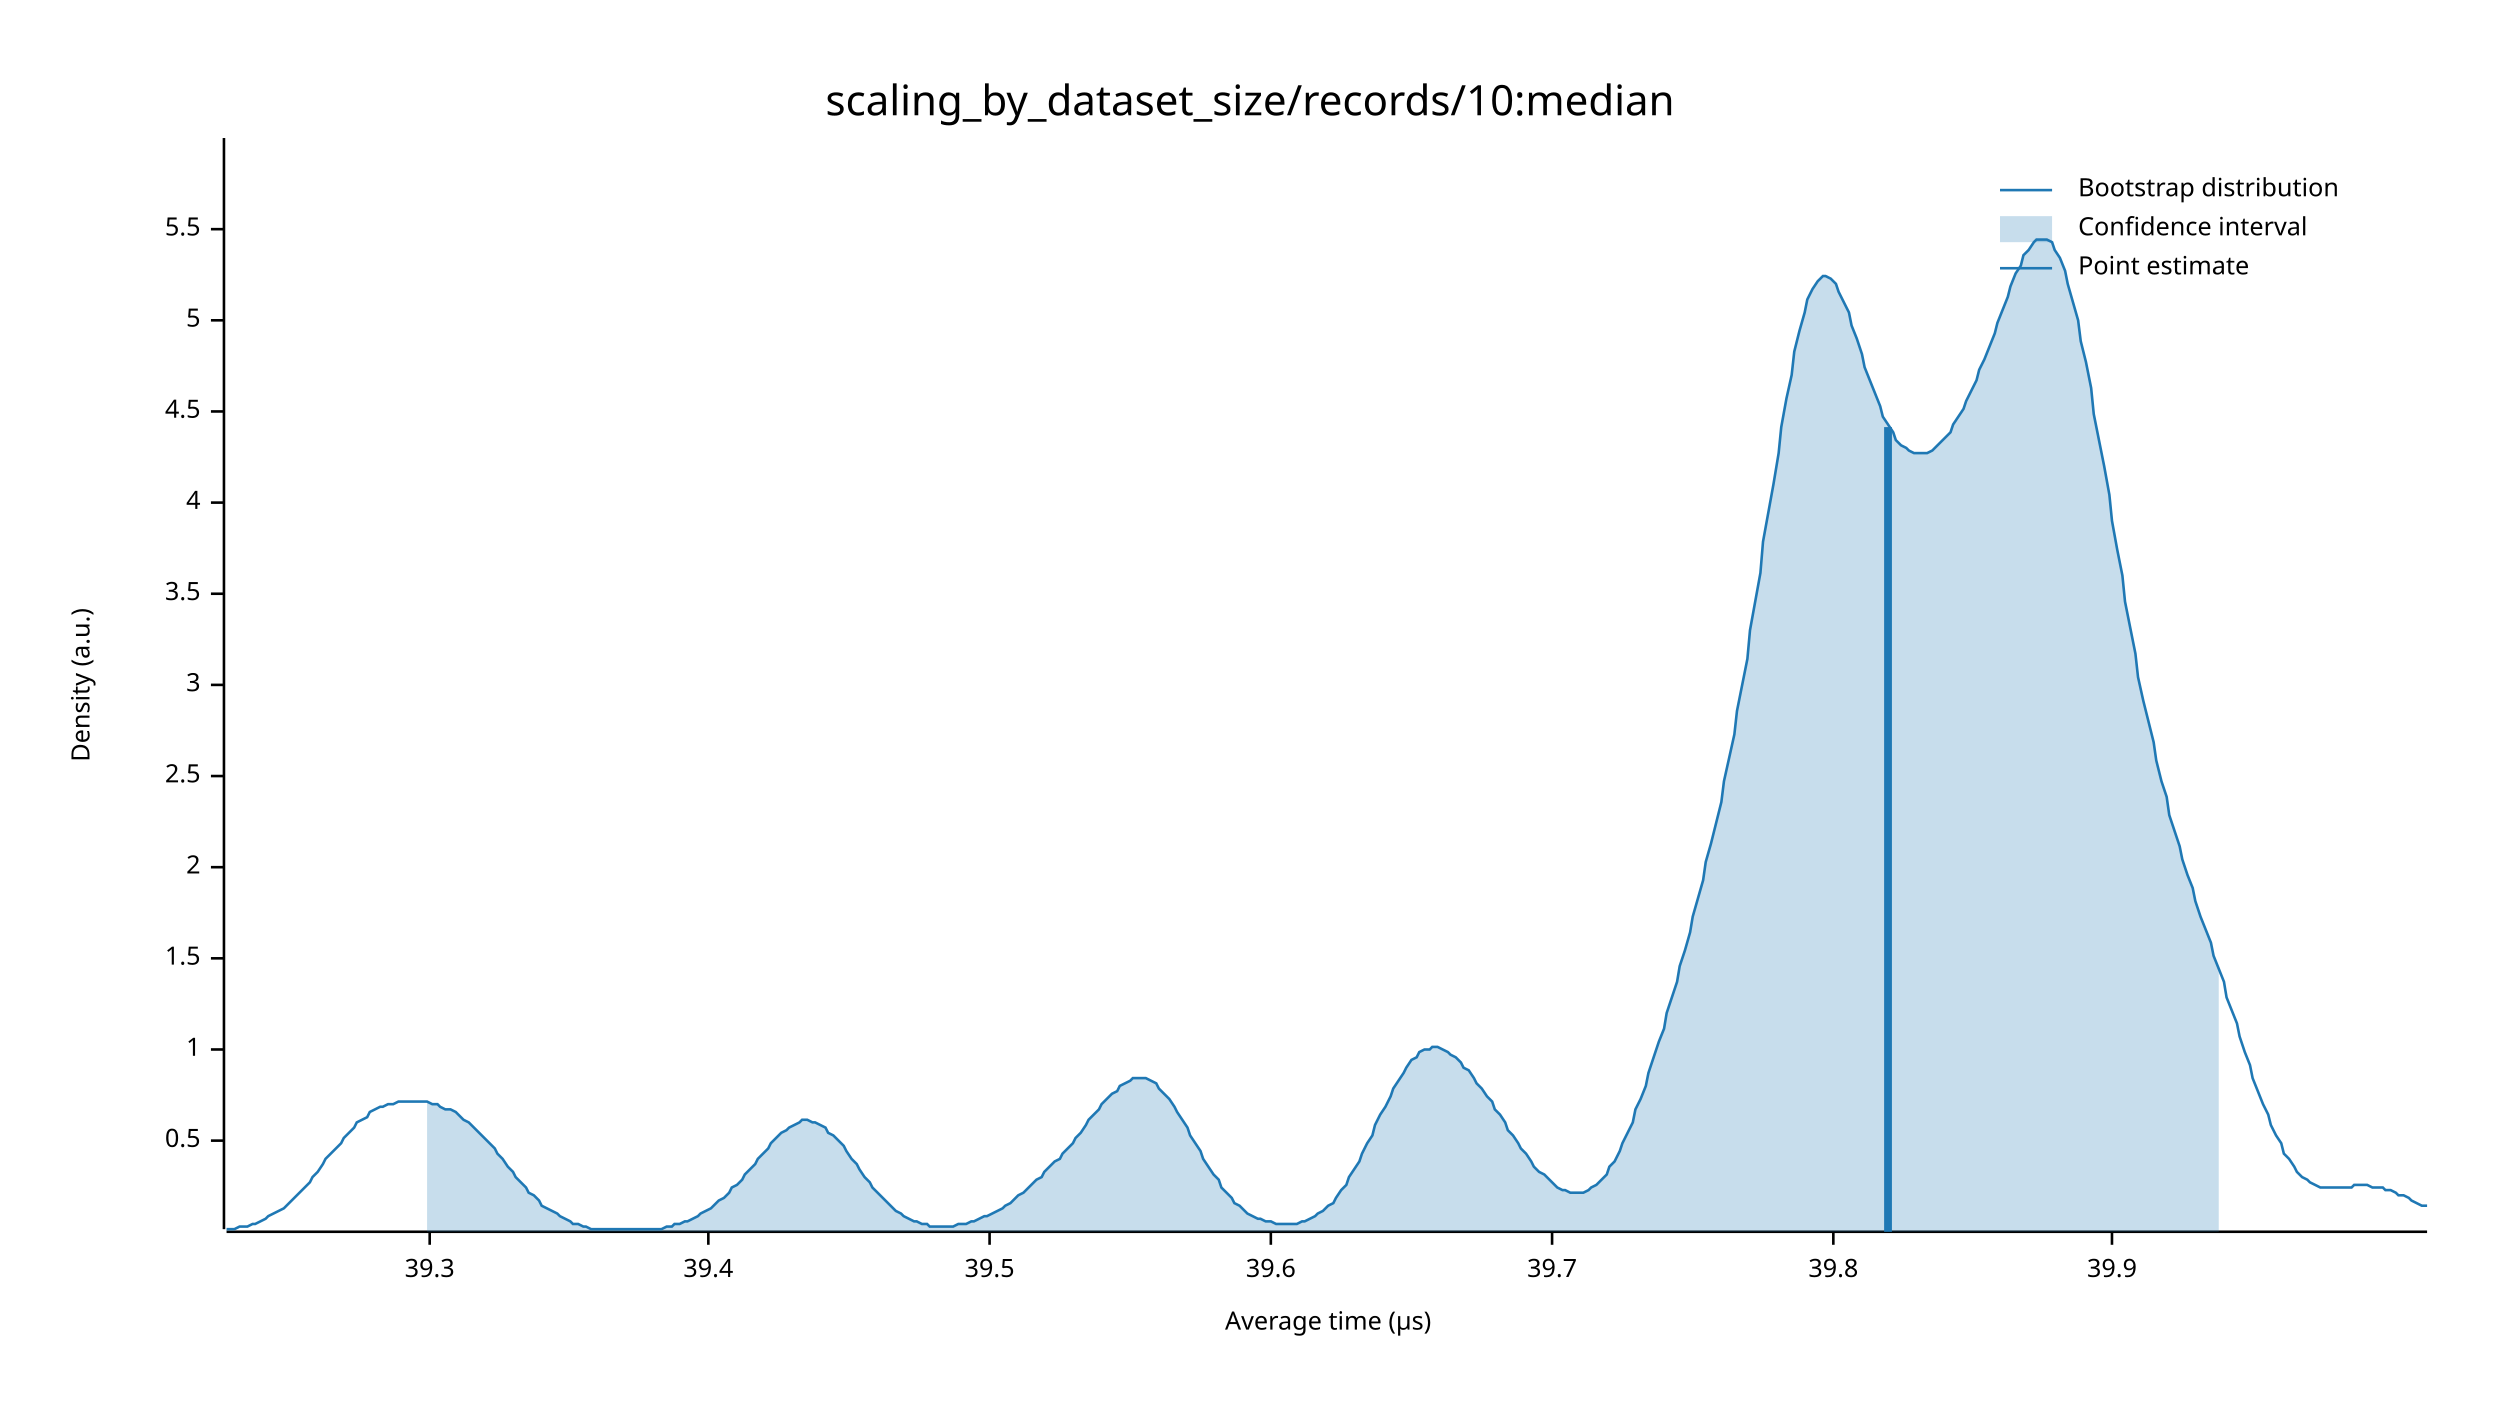
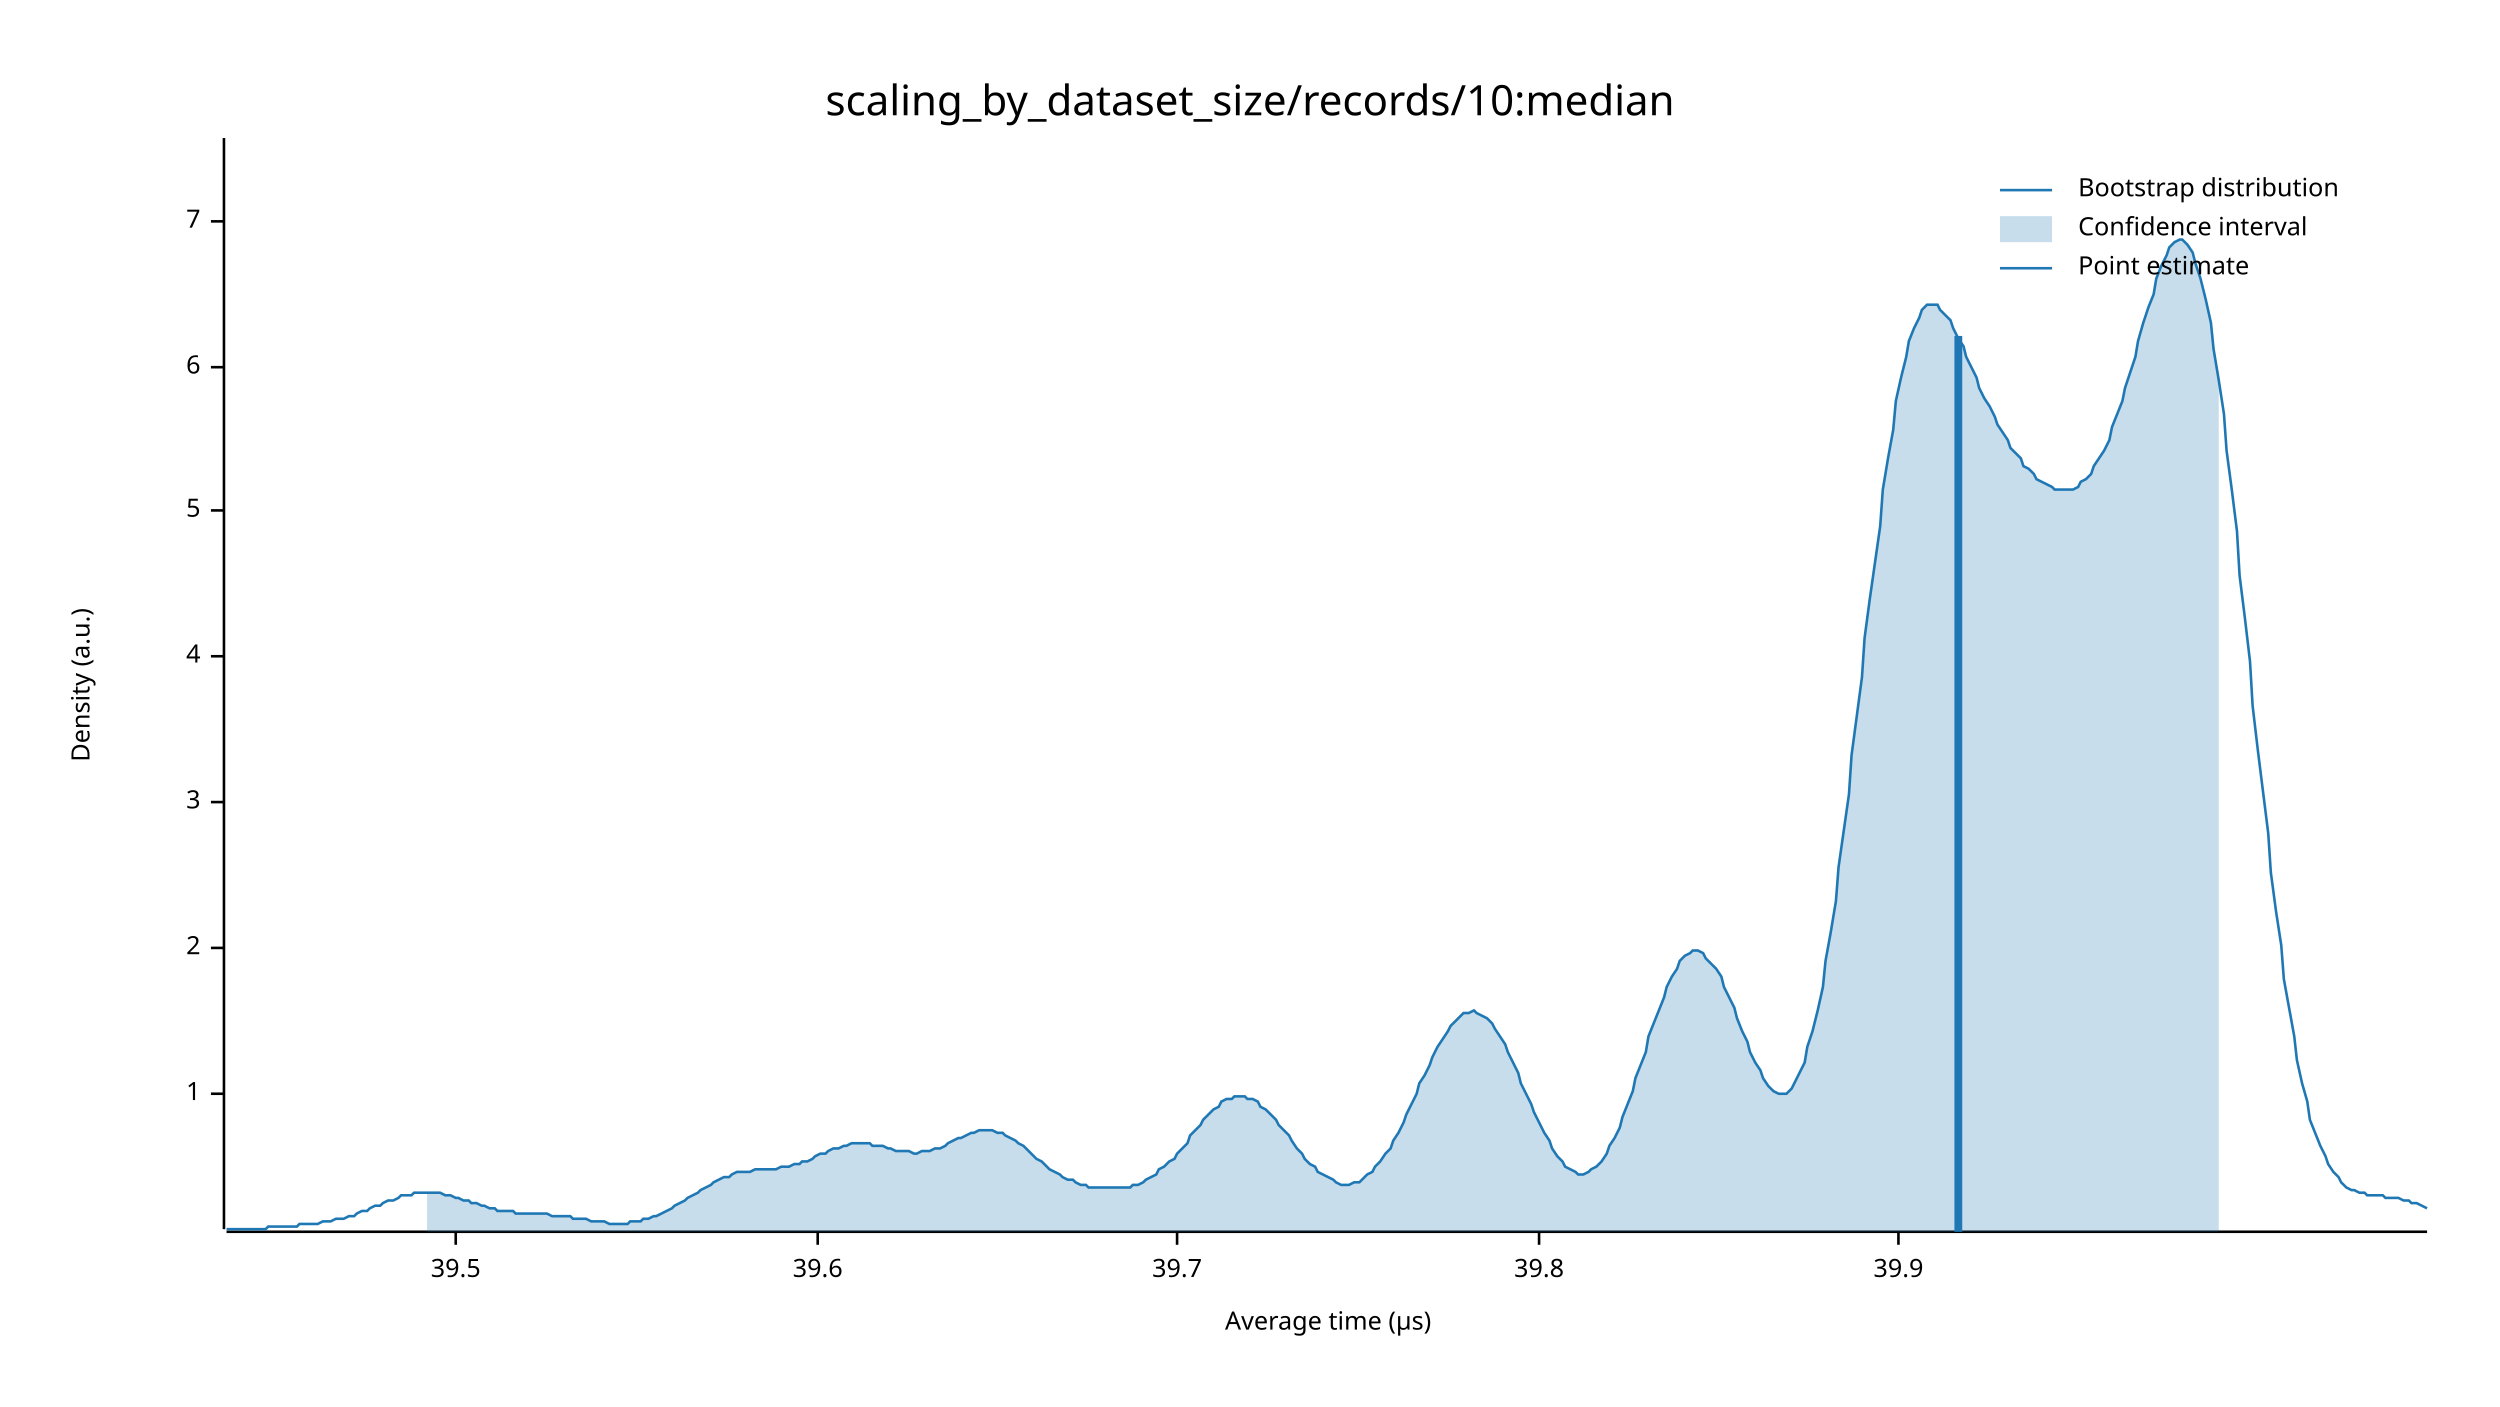
<svg xmlns="http://www.w3.org/2000/svg" width="960" height="540" viewBox="0 0 960 540">
  <text x="480" y="32" dy="0.76em" text-anchor="middle" font-family="sans-serif" font-size="16.129" opacity="1" fill="#000000">
scaling_by_dataset_size/records/10:median
</text>
  <text x="27" y="263" dy="0.76em" text-anchor="middle" font-family="sans-serif" font-size="9.677" opacity="1" fill="#000000" transform="rotate(270, 27, 263)">
Density (a.u.)
</text>
  <text x="510" y="513" dy="-0.5ex" text-anchor="middle" font-family="sans-serif" font-size="9.677" opacity="1" fill="#000000">
Average time (µs)
</text>
  <polyline fill="none" opacity="1" stroke="#000000" stroke-width="1" points="86,53 86,472 " />
-   <text x="77" y="438" dy="0.5ex" text-anchor="end" font-family="sans-serif" font-size="9.677" opacity="1" fill="#000000">
- 0.5
- </text>
-   <polyline fill="none" opacity="1" stroke="#000000" stroke-width="1" points="81,438 86,438 " />
-   <text x="77" y="403" dy="0.5ex" text-anchor="end" font-family="sans-serif" font-size="9.677" opacity="1" fill="#000000">
+   <text x="77" y="420" dy="0.5ex" text-anchor="end" font-family="sans-serif" font-size="9.677" opacity="1" fill="#000000">
1
</text>
-   <polyline fill="none" opacity="1" stroke="#000000" stroke-width="1" points="81,403 86,403 " />
-   <text x="77" y="368" dy="0.5ex" text-anchor="end" font-family="sans-serif" font-size="9.677" opacity="1" fill="#000000">
- 1.5
- </text>
-   <polyline fill="none" opacity="1" stroke="#000000" stroke-width="1" points="81,368 86,368 " />
-   <text x="77" y="333" dy="0.5ex" text-anchor="end" font-family="sans-serif" font-size="9.677" opacity="1" fill="#000000">
+   <polyline fill="none" opacity="1" stroke="#000000" stroke-width="1" points="81,420 86,420 " />
+   <text x="77" y="364" dy="0.5ex" text-anchor="end" font-family="sans-serif" font-size="9.677" opacity="1" fill="#000000">
2
</text>
-   <polyline fill="none" opacity="1" stroke="#000000" stroke-width="1" points="81,333 86,333 " />
-   <text x="77" y="298" dy="0.5ex" text-anchor="end" font-family="sans-serif" font-size="9.677" opacity="1" fill="#000000">
- 2.5
- </text>
-   <polyline fill="none" opacity="1" stroke="#000000" stroke-width="1" points="81,298 86,298 " />
-   <text x="77" y="263" dy="0.5ex" text-anchor="end" font-family="sans-serif" font-size="9.677" opacity="1" fill="#000000">
+   <polyline fill="none" opacity="1" stroke="#000000" stroke-width="1" points="81,364 86,364 " />
+   <text x="77" y="308" dy="0.5ex" text-anchor="end" font-family="sans-serif" font-size="9.677" opacity="1" fill="#000000">
3
</text>
-   <polyline fill="none" opacity="1" stroke="#000000" stroke-width="1" points="81,263 86,263 " />
-   <text x="77" y="228" dy="0.5ex" text-anchor="end" font-family="sans-serif" font-size="9.677" opacity="1" fill="#000000">
- 3.5
- </text>
-   <polyline fill="none" opacity="1" stroke="#000000" stroke-width="1" points="81,228 86,228 " />
-   <text x="77" y="193" dy="0.5ex" text-anchor="end" font-family="sans-serif" font-size="9.677" opacity="1" fill="#000000">
+   <polyline fill="none" opacity="1" stroke="#000000" stroke-width="1" points="81,308 86,308 " />
+   <text x="77" y="252" dy="0.5ex" text-anchor="end" font-family="sans-serif" font-size="9.677" opacity="1" fill="#000000">
4
</text>
-   <polyline fill="none" opacity="1" stroke="#000000" stroke-width="1" points="81,193 86,193 " />
-   <text x="77" y="158" dy="0.5ex" text-anchor="end" font-family="sans-serif" font-size="9.677" opacity="1" fill="#000000">
- 4.5
- </text>
-   <polyline fill="none" opacity="1" stroke="#000000" stroke-width="1" points="81,158 86,158 " />
-   <text x="77" y="123" dy="0.5ex" text-anchor="end" font-family="sans-serif" font-size="9.677" opacity="1" fill="#000000">
+   <polyline fill="none" opacity="1" stroke="#000000" stroke-width="1" points="81,252 86,252 " />
+   <text x="77" y="196" dy="0.5ex" text-anchor="end" font-family="sans-serif" font-size="9.677" opacity="1" fill="#000000">
5
</text>
-   <polyline fill="none" opacity="1" stroke="#000000" stroke-width="1" points="81,123 86,123 " />
-   <text x="77" y="88" dy="0.5ex" text-anchor="end" font-family="sans-serif" font-size="9.677" opacity="1" fill="#000000">
- 5.5
+   <polyline fill="none" opacity="1" stroke="#000000" stroke-width="1" points="81,196 86,196 " />
+   <text x="77" y="141" dy="0.5ex" text-anchor="end" font-family="sans-serif" font-size="9.677" opacity="1" fill="#000000">
+ 6
</text>
-   <polyline fill="none" opacity="1" stroke="#000000" stroke-width="1" points="81,88 86,88 " />
+   <polyline fill="none" opacity="1" stroke="#000000" stroke-width="1" points="81,141 86,141 " />
+   <text x="77" y="85" dy="0.5ex" text-anchor="end" font-family="sans-serif" font-size="9.677" opacity="1" fill="#000000">
+ 7
+ </text>
+   <polyline fill="none" opacity="1" stroke="#000000" stroke-width="1" points="81,85 86,85 " />
  <polyline fill="none" opacity="1" stroke="#000000" stroke-width="1" points="87,473 932,473 " />
-   <text x="165" y="483" dy="0.76em" text-anchor="middle" font-family="sans-serif" font-size="9.677" opacity="1" fill="#000000">
- 39.3
- </text>
-   <polyline fill="none" opacity="1" stroke="#000000" stroke-width="1" points="165,473 165,478 " />
-   <text x="272" y="483" dy="0.76em" text-anchor="middle" font-family="sans-serif" font-size="9.677" opacity="1" fill="#000000">
- 39.4
- </text>
-   <polyline fill="none" opacity="1" stroke="#000000" stroke-width="1" points="272,473 272,478 " />
-   <text x="380" y="483" dy="0.76em" text-anchor="middle" font-family="sans-serif" font-size="9.677" opacity="1" fill="#000000">
+   <text x="175" y="483" dy="0.76em" text-anchor="middle" font-family="sans-serif" font-size="9.677" opacity="1" fill="#000000">
39.5
</text>
-   <polyline fill="none" opacity="1" stroke="#000000" stroke-width="1" points="380,473 380,478 " />
-   <text x="488" y="483" dy="0.76em" text-anchor="middle" font-family="sans-serif" font-size="9.677" opacity="1" fill="#000000">
+   <polyline fill="none" opacity="1" stroke="#000000" stroke-width="1" points="175,473 175,478 " />
+   <text x="314" y="483" dy="0.76em" text-anchor="middle" font-family="sans-serif" font-size="9.677" opacity="1" fill="#000000">
39.6
</text>
-   <polyline fill="none" opacity="1" stroke="#000000" stroke-width="1" points="488,473 488,478 " />
-   <text x="596" y="483" dy="0.76em" text-anchor="middle" font-family="sans-serif" font-size="9.677" opacity="1" fill="#000000">
+   <polyline fill="none" opacity="1" stroke="#000000" stroke-width="1" points="314,473 314,478 " />
+   <text x="452" y="483" dy="0.76em" text-anchor="middle" font-family="sans-serif" font-size="9.677" opacity="1" fill="#000000">
39.7
</text>
-   <polyline fill="none" opacity="1" stroke="#000000" stroke-width="1" points="596,473 596,478 " />
-   <text x="704" y="483" dy="0.76em" text-anchor="middle" font-family="sans-serif" font-size="9.677" opacity="1" fill="#000000">
+   <polyline fill="none" opacity="1" stroke="#000000" stroke-width="1" points="452,473 452,478 " />
+   <text x="591" y="483" dy="0.76em" text-anchor="middle" font-family="sans-serif" font-size="9.677" opacity="1" fill="#000000">
39.8
</text>
-   <polyline fill="none" opacity="1" stroke="#000000" stroke-width="1" points="704,473 704,478 " />
-   <text x="811" y="483" dy="0.76em" text-anchor="middle" font-family="sans-serif" font-size="9.677" opacity="1" fill="#000000">
+   <polyline fill="none" opacity="1" stroke="#000000" stroke-width="1" points="591,473 591,478 " />
+   <text x="729" y="483" dy="0.76em" text-anchor="middle" font-family="sans-serif" font-size="9.677" opacity="1" fill="#000000">
39.9
</text>
-   <polyline fill="none" opacity="1" stroke="#000000" stroke-width="1" points="811,473 811,478 " />
-   <polyline fill="none" opacity="1" stroke="#1F78B4" stroke-width="1" points="87,472 88,472 90,472 92,471 93,471 95,471 97,470 98,470 100,469 102,468 103,467 105,466 107,465 109,464 110,463 112,461 114,459 115,458 117,456 119,454 120,452 122,450 124,447 125,445 127,443 129,441 131,439 132,437 134,435 136,433 137,431 139,430 141,429 142,427 144,426 146,425 147,425 149,424 151,424 153,423 154,423 156,423 158,423 159,423 161,423 163,423 164,423 166,424 168,424 169,425 171,426 173,426 175,427 176,428 178,430 180,431 181,432 183,434 185,436 186,437 188,439 190,441 191,443 193,445 195,448 197,450 198,452 200,454 202,456 203,458 205,459 207,461 208,463 210,464 212,465 214,466 215,467 217,468 219,469 220,470 222,470 224,471 225,471 227,472 229,472 230,472 232,472 234,472 236,472 237,472 239,472 241,472 242,472 244,472 246,472 247,472 249,472 251,472 252,472 254,472 256,471 258,471 259,470 261,470 263,469 264,469 266,468 268,467 269,466 271,465 273,464 274,463 276,461 278,460 280,458 281,456 283,455 285,453 286,451 288,449 290,447 291,445 293,443 295,441 296,439 298,437 300,435 302,434 303,433 305,432 307,431 308,430 310,430 312,431 313,431 315,432 317,433 318,435 320,436 322,438 324,440 325,442 327,445 329,447 330,449 332,452 334,454 335,456 337,458 339,460 341,462 342,463 344,465 346,466 347,467 349,468 351,469 352,469 354,470 356,470 357,471 359,471 361,471 363,471 364,471 366,471 368,470 369,470 371,470 373,469 374,469 376,468 378,467 379,467 381,466 383,465 385,464 386,463 388,462 390,460 391,459 393,458 395,456 396,455 398,453 400,452 401,450 403,448 405,446 407,445 408,443 410,441 412,439 413,437 415,435 417,432 418,430 420,428 422,426 423,424 425,422 427,420 429,419 430,417 432,416 434,415 435,414 437,414 439,414 440,414 442,415 444,416 445,418 447,420 449,422 451,425 452,427 454,430 456,433 457,436 459,439 461,442 462,445 464,448 466,451 468,453 469,456 471,458 473,460 474,462 476,463 478,465 479,466 481,467 483,468 484,468 486,469 488,469 490,470 491,470 493,470 495,470 496,470 498,470 500,469 501,469 503,468 505,467 506,466 508,465 510,463 512,462 513,460 515,457 517,455 518,452 520,449 522,446 523,443 525,439 527,436 528,432 530,428 532,425 534,421 535,418 537,415 539,412 540,410 542,407 544,406 545,404 547,403 549,403 550,402 552,402 554,403 556,404 557,405 559,406 561,408 562,410 564,411 566,414 567,416 569,418 571,421 573,423 574,426 576,428 578,431 579,434 581,436 583,439 584,441 586,443 588,446 589,448 591,450 593,451 595,453 596,454 598,456 600,457 601,457 603,458 605,458 606,458 608,458 610,457 611,456 613,455 615,453 617,451 618,448 620,446 622,442 623,439 625,435 627,431 628,426 630,422 632,417 633,412 635,406 637,400 639,395 640,389 642,383 644,377 645,371 647,365 649,358 650,352 652,345 654,338 655,331 657,324 659,316 661,308 662,300 664,291 666,282 667,273 669,263 671,253 672,242 674,231 676,220 677,208 679,197 681,186 683,174 684,164 686,153 688,144 689,135 691,127 693,120 694,115 696,111 698,108 700,106 701,106 703,107 705,109 706,112 708,116 710,120 711,125 713,130 715,136 716,141 718,146 720,151 722,156 723,160 725,163 727,166 728,169 730,171 732,172 733,173 735,174 737,174 738,174 740,174 742,173 744,171 745,170 747,168 749,166 750,163 752,160 754,157 755,154 757,150 759,146 760,142 762,138 764,133 766,128 767,124 769,119 771,114 772,110 774,105 776,102 777,98 779,96 781,93 782,92 784,92 786,92 788,93 789,96 791,99 793,104 794,109 796,116 798,123 799,131 801,139 803,149 804,159 806,169 808,179 810,190 811,200 813,211 815,221 816,231 818,241 820,251 821,260 823,269 825,277 827,285 828,292 830,300 832,306 833,313 835,319 837,325 838,330 840,336 842,341 843,346 845,352 847,357 849,362 850,367 852,372 854,377 855,383 857,388 859,393 860,398 862,404 864,409 865,414 867,419 869,424 871,428 872,432 874,436 876,439 877,443 879,445 881,448 882,450 884,452 886,453 887,454 889,455 891,456 893,456 894,456 896,456 898,456 899,456 901,456 903,456 904,455 906,455 908,455 909,455 911,456 913,456 915,456 916,457 918,457 920,458 921,459 923,459 925,460 926,461 928,462 930,463 932,463 " />
-   <polygon opacity="0.25" fill="#1F78B4" points="164,423 166,424 168,424 169,425 171,426 173,426 175,427 176,428 178,430 180,431 181,432 183,434 185,436 186,437 188,439 190,441 191,443 193,445 195,448 197,450 198,452 200,454 202,456 203,458 205,459 207,461 208,463 210,464 212,465 214,466 215,467 217,468 219,469 220,470 222,470 224,471 225,471 227,472 229,472 230,472 232,472 234,472 236,472 237,472 239,472 241,472 242,472 244,472 246,472 247,472 249,472 251,472 252,472 254,472 256,471 258,471 259,470 261,470 263,469 264,469 266,468 268,467 269,466 271,465 273,464 274,463 276,461 278,460 280,458 281,456 283,455 285,453 286,451 288,449 290,447 291,445 293,443 295,441 296,439 298,437 300,435 302,434 303,433 305,432 307,431 308,430 310,430 312,431 313,431 315,432 317,433 318,435 320,436 322,438 324,440 325,442 327,445 329,447 330,449 332,452 334,454 335,456 337,458 339,460 341,462 342,463 344,465 346,466 347,467 349,468 351,469 352,469 354,470 356,470 357,471 359,471 361,471 363,471 364,471 366,471 368,470 369,470 371,470 373,469 374,469 376,468 378,467 379,467 381,466 383,465 385,464 386,463 388,462 390,460 391,459 393,458 395,456 396,455 398,453 400,452 401,450 403,448 405,446 407,445 408,443 410,441 412,439 413,437 415,435 417,432 418,430 420,428 422,426 423,424 425,422 427,420 429,419 430,417 432,416 434,415 435,414 437,414 439,414 440,414 442,415 444,416 445,418 447,420 449,422 451,425 452,427 454,430 456,433 457,436 459,439 461,442 462,445 464,448 466,451 468,453 469,456 471,458 473,460 474,462 476,463 478,465 479,466 481,467 483,468 484,468 486,469 488,469 490,470 491,470 493,470 495,470 496,470 498,470 500,469 501,469 503,468 505,467 506,466 508,465 510,463 512,462 513,460 515,457 517,455 518,452 520,449 522,446 523,443 525,439 527,436 528,432 530,428 532,425 534,421 535,418 537,415 539,412 540,410 542,407 544,406 545,404 547,403 549,403 550,402 552,402 554,403 556,404 557,405 559,406 561,408 562,410 564,411 566,414 567,416 569,418 571,421 573,423 574,426 576,428 578,431 579,434 581,436 583,439 584,441 586,443 588,446 589,448 591,450 593,451 595,453 596,454 598,456 600,457 601,457 603,458 605,458 606,458 608,458 610,457 611,456 613,455 615,453 617,451 618,448 620,446 622,442 623,439 625,435 627,431 628,426 630,422 632,417 633,412 635,406 637,400 639,395 640,389 642,383 644,377 645,371 647,365 649,358 650,352 652,345 654,338 655,331 657,324 659,316 661,308 662,300 664,291 666,282 667,273 669,263 671,253 672,242 674,231 676,220 677,208 679,197 681,186 683,174 684,164 686,153 688,144 689,135 691,127 693,120 694,115 696,111 698,108 700,106 701,106 703,107 705,109 706,112 708,116 710,120 711,125 713,130 715,136 716,141 718,146 720,151 722,156 723,160 725,163 727,166 728,169 730,171 732,172 733,173 735,174 737,174 738,174 740,174 742,173 744,171 745,170 747,168 749,166 750,163 752,160 754,157 755,154 757,150 759,146 760,142 762,138 764,133 766,128 767,124 769,119 771,114 772,110 774,105 776,102 777,98 779,96 781,93 782,92 784,92 786,92 788,93 789,96 791,99 793,104 794,109 796,116 798,123 799,131 801,139 803,149 804,159 806,169 808,179 810,190 811,200 813,211 815,221 816,231 818,241 820,251 821,260 823,269 825,277 827,285 828,292 830,300 832,306 833,313 835,319 837,325 838,330 840,336 842,341 843,346 845,352 847,357 849,362 850,367 852,372 852,473 164,473 " />
-   <polyline fill="none" opacity="1" stroke="#1F78B4" stroke-width="3" points="725,473 725,164 " />
+   <polyline fill="none" opacity="1" stroke="#000000" stroke-width="1" points="729,473 729,478 " />
+   <polyline fill="none" opacity="1" stroke="#1F78B4" stroke-width="1" points="87,472 88,472 90,472 92,472 93,472 95,472 97,472 98,472 100,472 102,472 103,471 105,471 107,471 109,471 110,471 112,471 114,471 115,470 117,470 119,470 120,470 122,470 124,469 125,469 127,469 129,468 131,468 132,468 134,467 136,467 137,466 139,465 141,465 142,464 144,463 146,463 147,462 149,461 151,461 153,460 154,459 156,459 158,459 159,458 161,458 163,458 164,458 166,458 168,458 169,458 171,459 173,459 175,460 176,460 178,461 180,461 181,462 183,462 185,463 186,463 188,464 190,464 191,465 193,465 195,465 197,465 198,466 200,466 202,466 203,466 205,466 207,466 208,466 210,466 212,467 214,467 215,467 217,467 219,467 220,468 222,468 224,468 225,468 227,469 229,469 230,469 232,469 234,470 236,470 237,470 239,470 241,470 242,469 244,469 246,469 247,468 249,468 251,467 252,467 254,466 256,465 258,464 259,463 261,462 263,461 264,460 266,459 268,458 269,457 271,456 273,455 274,454 276,453 278,452 280,452 281,451 283,450 285,450 286,450 288,450 290,449 291,449 293,449 295,449 296,449 298,449 300,448 302,448 303,448 305,447 307,447 308,446 310,446 312,445 313,444 315,443 317,443 318,442 320,441 322,441 324,440 325,440 327,439 329,439 330,439 332,439 334,439 335,440 337,440 339,440 341,441 342,441 344,442 346,442 347,442 349,442 351,443 352,443 354,442 356,442 357,442 359,441 361,441 363,440 364,439 366,438 368,437 369,437 371,436 373,435 374,435 376,434 378,434 379,434 381,434 383,435 385,435 386,436 388,437 390,438 391,439 393,440 395,442 396,443 398,445 400,446 401,447 403,449 405,450 407,451 408,452 410,453 412,453 413,454 415,455 417,455 418,456 420,456 422,456 423,456 425,456 427,456 429,456 430,456 432,456 434,456 435,455 437,455 439,454 440,453 442,452 444,451 445,449 447,448 449,446 451,445 452,443 454,441 456,439 457,436 459,434 461,432 462,430 464,428 466,426 468,425 469,423 471,422 473,422 474,421 476,421 478,421 479,422 481,422 483,423 484,425 486,426 488,428 490,430 491,432 493,434 495,436 496,438 498,441 500,443 501,445 503,447 505,448 506,450 508,451 510,452 512,453 513,454 515,455 517,455 518,455 520,454 522,454 523,453 525,451 527,450 528,448 530,446 532,443 534,441 535,438 537,435 539,431 540,428 542,424 544,420 545,416 547,413 549,409 550,406 552,402 554,399 556,396 557,394 559,392 561,390 562,389 564,389 566,388 567,389 569,390 571,391 573,393 574,395 576,398 578,401 579,404 581,408 583,412 584,416 586,420 588,424 589,427 591,431 593,435 595,438 596,441 598,444 600,446 601,448 603,449 605,450 606,451 608,451 610,450 611,449 613,448 615,446 617,443 618,440 620,437 622,433 623,429 625,424 627,419 628,414 630,409 632,404 633,398 635,393 637,388 639,383 640,379 642,375 644,372 645,369 647,367 649,366 650,365 652,365 654,366 655,368 657,370 659,372 661,375 662,379 664,383 666,387 667,391 669,396 671,400 672,404 674,408 676,411 677,414 679,417 681,419 683,420 684,420 686,420 688,418 689,416 691,412 693,408 694,402 696,396 698,388 700,379 701,369 703,358 705,346 706,333 708,319 710,305 711,290 713,275 715,260 716,245 718,230 720,216 722,202 723,188 725,176 727,165 728,154 730,145 732,137 733,131 735,126 737,122 738,119 740,117 742,117 744,117 745,119 747,121 749,123 750,126 752,130 754,133 755,137 757,141 759,145 760,149 762,153 764,156 766,160 767,163 769,166 771,169 772,172 774,174 776,176 777,179 779,180 781,182 782,184 784,185 786,186 788,187 789,188 791,188 793,188 794,188 796,188 798,187 799,185 801,184 803,182 804,179 806,176 808,173 810,169 811,164 813,159 815,154 816,149 818,143 820,137 821,131 823,124 825,118 827,113 828,107 830,102 832,98 833,95 835,93 837,92 838,92 840,94 842,97 843,101 845,107 847,115 849,124 850,134 852,146 854,159 855,173 857,188 859,204 860,221 862,237 864,254 865,271 867,288 869,304 871,320 872,335 874,350 876,363 877,376 879,387 881,398 882,407 884,416 886,423 887,430 889,435 891,440 893,444 894,447 896,450 898,452 899,454 901,456 903,457 904,457 906,458 908,458 909,459 911,459 913,459 915,459 916,460 918,460 920,460 921,460 923,461 925,461 926,462 928,462 930,463 932,464 " />
+   <polygon opacity="0.25" fill="#1F78B4" points="164,458 166,458 168,458 169,458 171,459 173,459 175,460 176,460 178,461 180,461 181,462 183,462 185,463 186,463 188,464 190,464 191,465 193,465 195,465 197,465 198,466 200,466 202,466 203,466 205,466 207,466 208,466 210,466 212,467 214,467 215,467 217,467 219,467 220,468 222,468 224,468 225,468 227,469 229,469 230,469 232,469 234,470 236,470 237,470 239,470 241,470 242,469 244,469 246,469 247,468 249,468 251,467 252,467 254,466 256,465 258,464 259,463 261,462 263,461 264,460 266,459 268,458 269,457 271,456 273,455 274,454 276,453 278,452 280,452 281,451 283,450 285,450 286,450 288,450 290,449 291,449 293,449 295,449 296,449 298,449 300,448 302,448 303,448 305,447 307,447 308,446 310,446 312,445 313,444 315,443 317,443 318,442 320,441 322,441 324,440 325,440 327,439 329,439 330,439 332,439 334,439 335,440 337,440 339,440 341,441 342,441 344,442 346,442 347,442 349,442 351,443 352,443 354,442 356,442 357,442 359,441 361,441 363,440 364,439 366,438 368,437 369,437 371,436 373,435 374,435 376,434 378,434 379,434 381,434 383,435 385,435 386,436 388,437 390,438 391,439 393,440 395,442 396,443 398,445 400,446 401,447 403,449 405,450 407,451 408,452 410,453 412,453 413,454 415,455 417,455 418,456 420,456 422,456 423,456 425,456 427,456 429,456 430,456 432,456 434,456 435,455 437,455 439,454 440,453 442,452 444,451 445,449 447,448 449,446 451,445 452,443 454,441 456,439 457,436 459,434 461,432 462,430 464,428 466,426 468,425 469,423 471,422 473,422 474,421 476,421 478,421 479,422 481,422 483,423 484,425 486,426 488,428 490,430 491,432 493,434 495,436 496,438 498,441 500,443 501,445 503,447 505,448 506,450 508,451 510,452 512,453 513,454 515,455 517,455 518,455 520,454 522,454 523,453 525,451 527,450 528,448 530,446 532,443 534,441 535,438 537,435 539,431 540,428 542,424 544,420 545,416 547,413 549,409 550,406 552,402 554,399 556,396 557,394 559,392 561,390 562,389 564,389 566,388 567,389 569,390 571,391 573,393 574,395 576,398 578,401 579,404 581,408 583,412 584,416 586,420 588,424 589,427 591,431 593,435 595,438 596,441 598,444 600,446 601,448 603,449 605,450 606,451 608,451 610,450 611,449 613,448 615,446 617,443 618,440 620,437 622,433 623,429 625,424 627,419 628,414 630,409 632,404 633,398 635,393 637,388 639,383 640,379 642,375 644,372 645,369 647,367 649,366 650,365 652,365 654,366 655,368 657,370 659,372 661,375 662,379 664,383 666,387 667,391 669,396 671,400 672,404 674,408 676,411 677,414 679,417 681,419 683,420 684,420 686,420 688,418 689,416 691,412 693,408 694,402 696,396 698,388 700,379 701,369 703,358 705,346 706,333 708,319 710,305 711,290 713,275 715,260 716,245 718,230 720,216 722,202 723,188 725,176 727,165 728,154 730,145 732,137 733,131 735,126 737,122 738,119 740,117 742,117 744,117 745,119 747,121 749,123 750,126 752,130 754,133 755,137 757,141 759,145 760,149 762,153 764,156 766,160 767,163 769,166 771,169 772,172 774,174 776,176 777,179 779,180 781,182 782,184 784,185 786,186 788,187 789,188 791,188 793,188 794,188 796,188 798,187 799,185 801,184 803,182 804,179 806,176 808,173 810,169 811,164 813,159 815,154 816,149 818,143 820,137 821,131 823,124 825,118 827,113 828,107 830,102 832,98 833,95 835,93 837,92 838,92 840,94 842,97 843,101 845,107 847,115 849,124 850,134 852,146 852,473 164,473 " />
+   <polyline fill="none" opacity="1" stroke="#1F78B4" stroke-width="3" points="752,473 752,129 " />
  <text x="798" y="68" dy="0.76em" text-anchor="start" font-family="sans-serif" font-size="9.677" opacity="1" fill="#000000">
Bootstrap distribution
</text>
  <text x="798" y="83" dy="0.76em" text-anchor="start" font-family="sans-serif" font-size="9.677" opacity="1" fill="#000000">
Confidence interval
</text>
  <text x="798" y="98" dy="0.76em" text-anchor="start" font-family="sans-serif" font-size="9.677" opacity="1" fill="#000000">
Point estimate
</text>
  <polyline fill="none" opacity="1" stroke="#1F78B4" stroke-width="1" points="768,73 788,73 " />
  <rect x="768" y="83" width="20" height="10" opacity="0.25" fill="#1F78B4" stroke="none" />
  <polyline fill="none" opacity="1" stroke="#1F78B4" stroke-width="1" points="768,103 788,103 " />
</svg>
